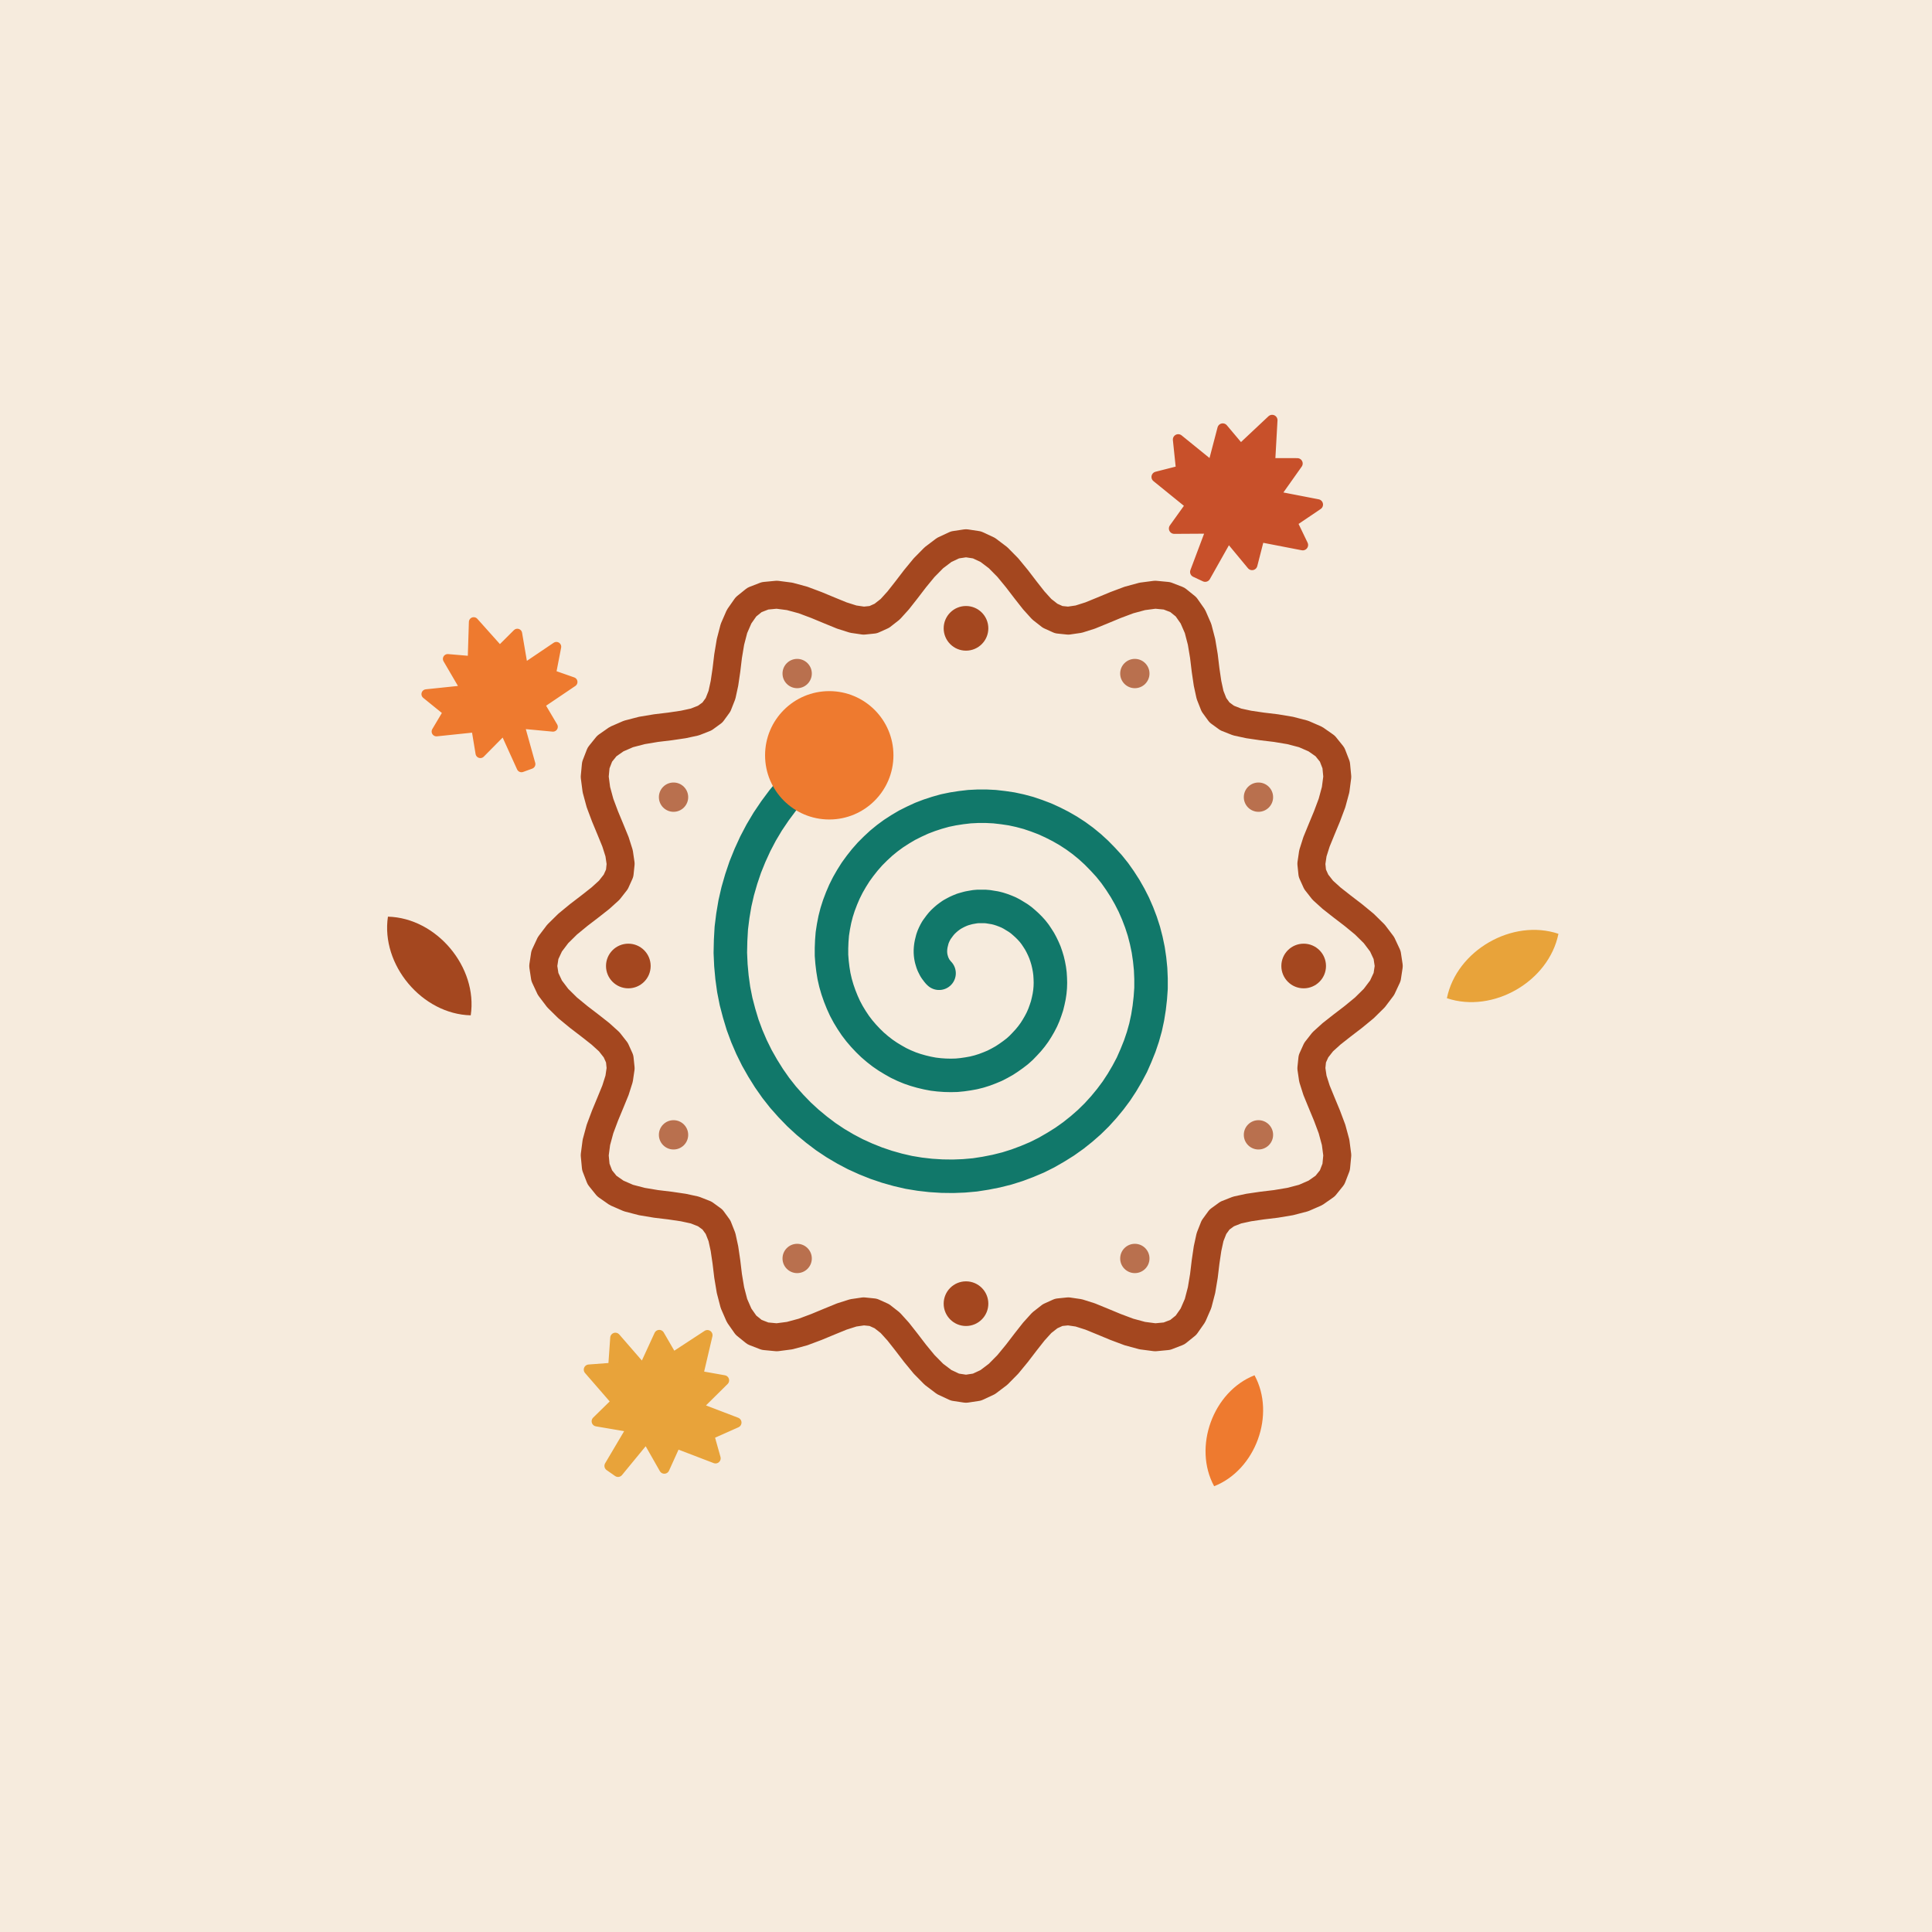
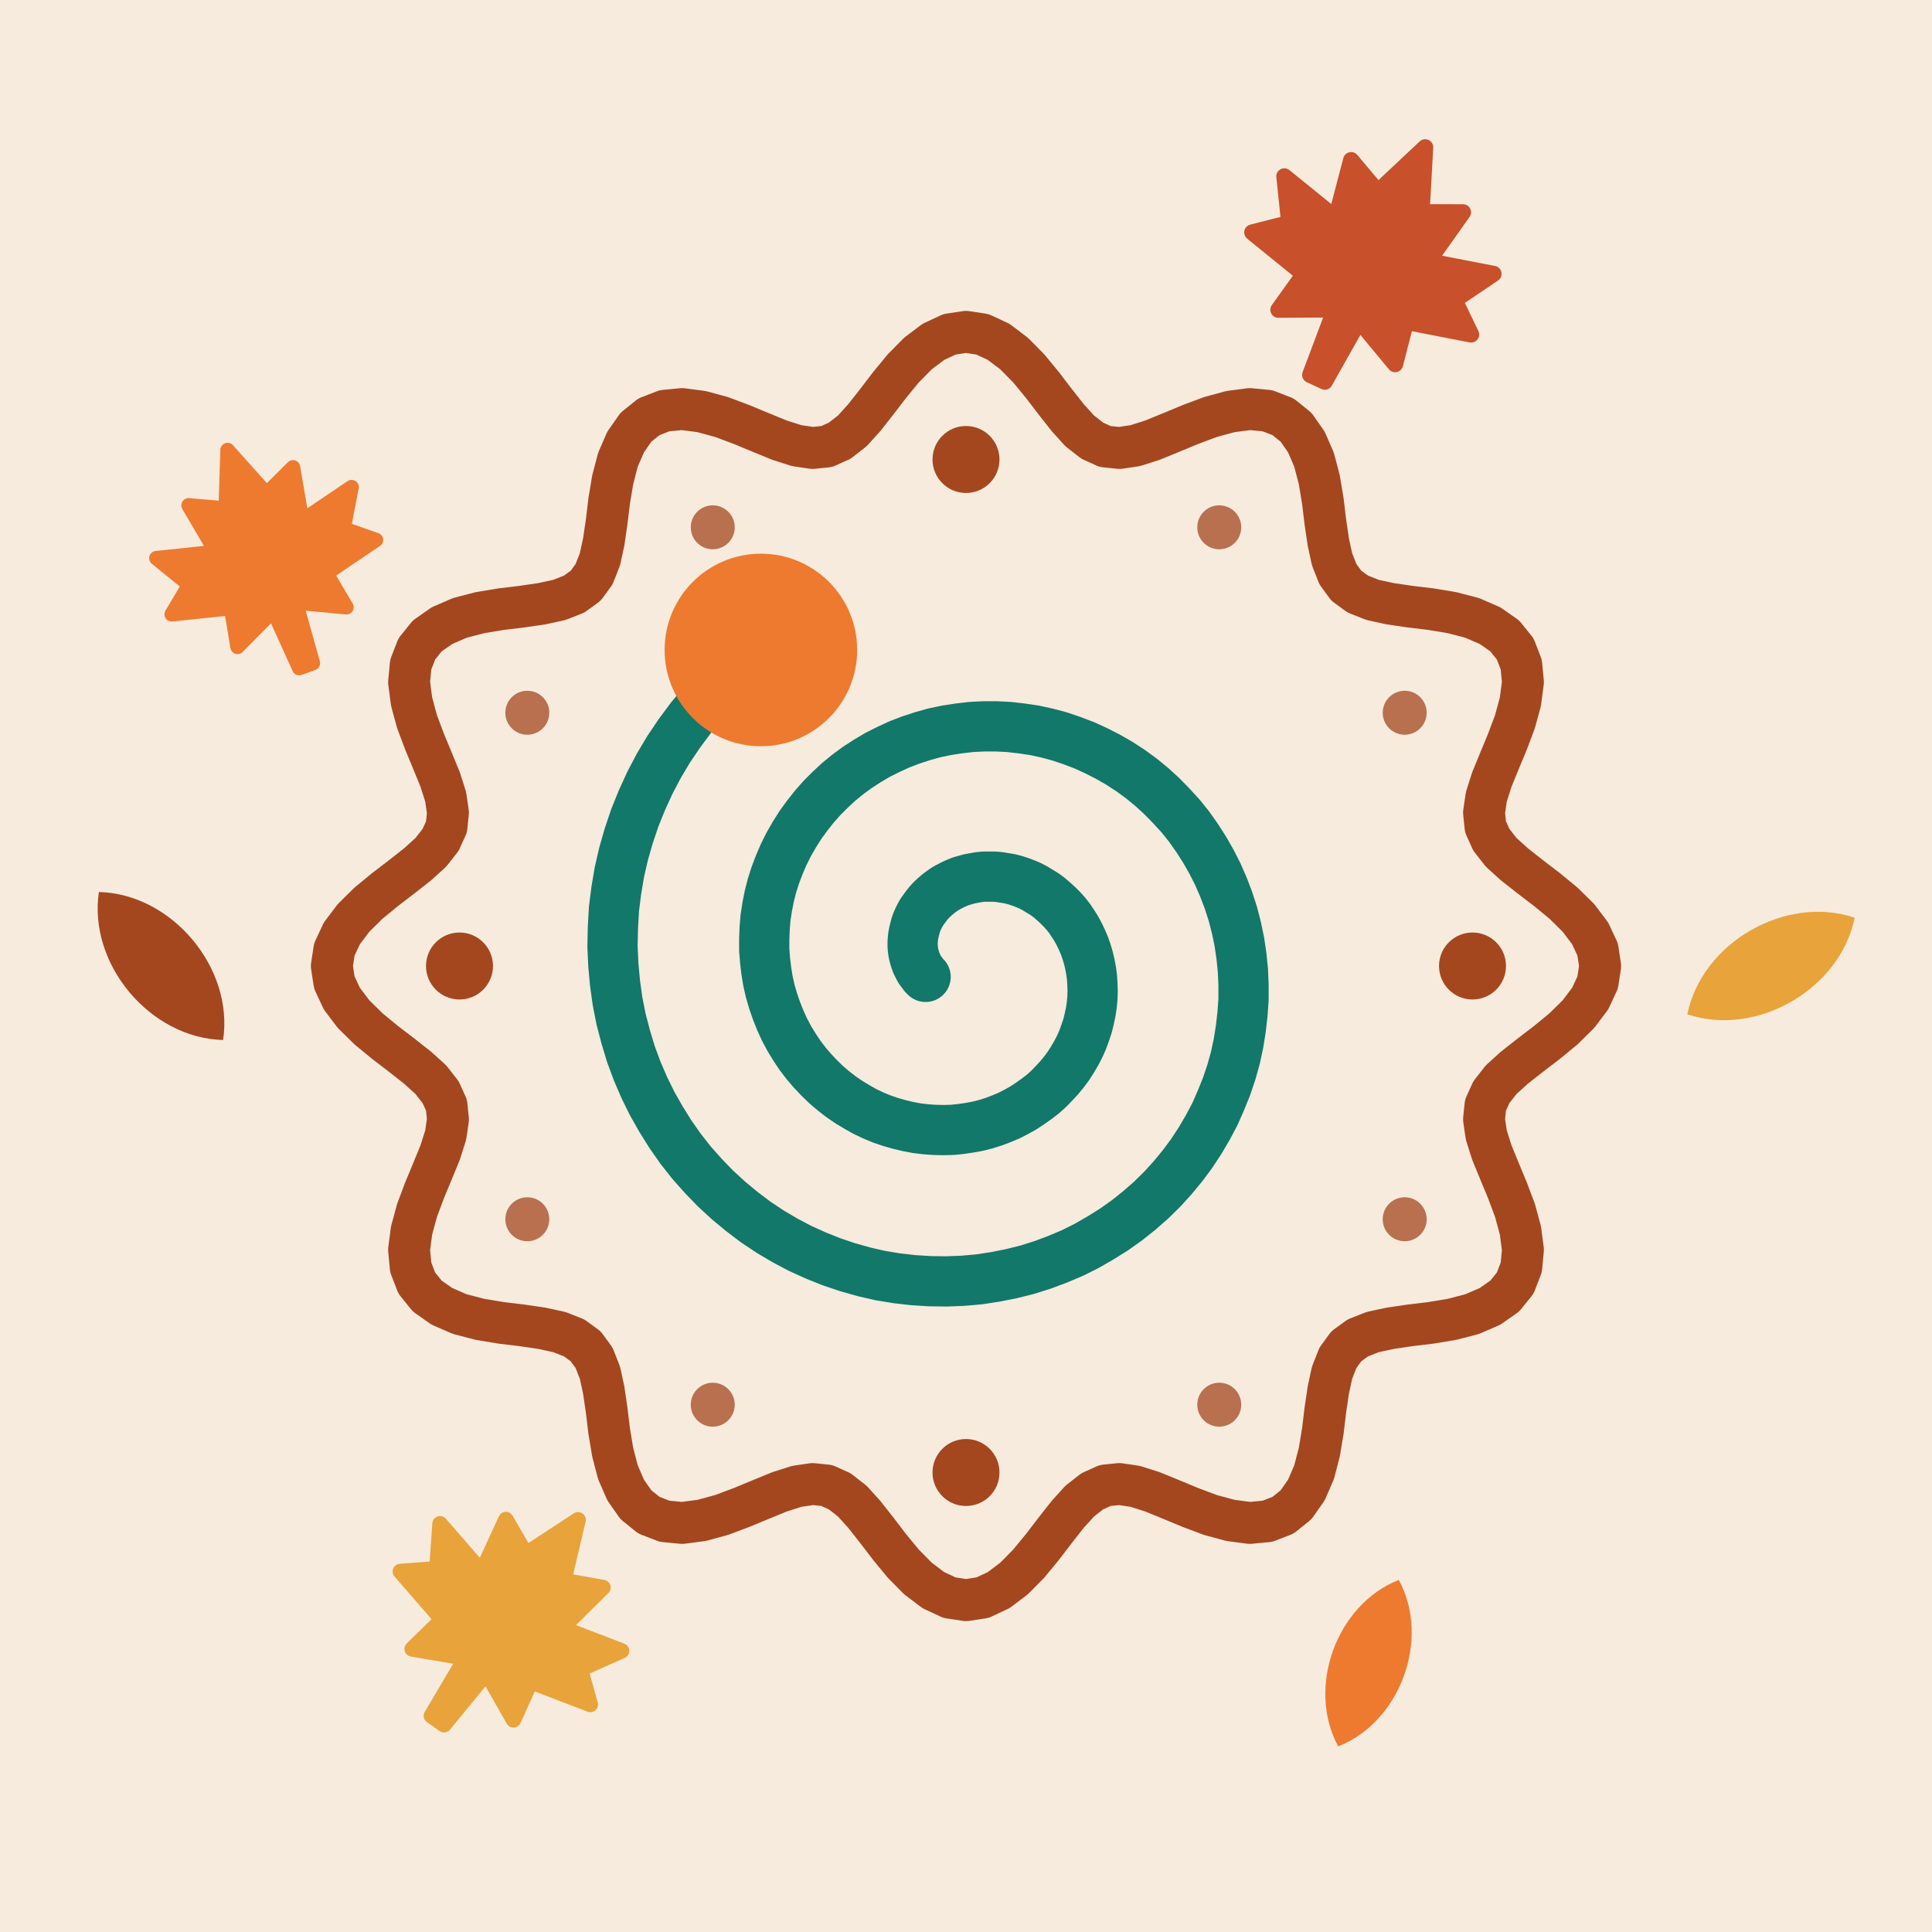
- <svg xmlns="http://www.w3.org/2000/svg" viewBox="0 0 108 108" width="512" height="512">
+ <svg xmlns="http://www.w3.org/2000/svg" viewBox="18 18 72 72" width="512" height="512">
  <rect width="108" height="108" fill="#F6EBDD" />
  <g transform="translate(69.00 28.02) rotate(25) scale(0.5)">
    <path d="M0 -10 L1.8 -5.5 L4.6 -6.8 L3.8 -2.4 L8.6 -3.6 L6.8 -0.6 L9 1.2 L4.2 2.4 L4.8 5.6 L1 3.8 L0.6 9 L-0.6 9 L-1 3.8 L-4.8 5.6 L-4.2 2.4 L-9 1.2 L-6.8 -0.6 L-8.6 -3.6 L-3.8 -2.4 L-4.6 -6.8 L-1.8 -5.5 Z" fill="#C8502A" stroke="#C8502A" stroke-width="1.2" stroke-linejoin="round" />
  </g>
  <g transform="translate(84.00 54.00) rotate(60) scale(0.6)">
    <path d="M0 -6 C3.4 -3 3.4 3 0 6 C-3.4 3 -3.4 -3 0 -6 Z" fill="#E8A33A" />
  </g>
  <g transform="translate(69.00 79.98) rotate(20) scale(0.55)">
    <path d="M0 -6 C3.4 -3 3.4 3 0 6 C-3.4 3 -3.4 -3 0 -6 Z" fill="#EE7A2F" />
  </g>
  <g transform="translate(36.79 78.57) rotate(35) scale(0.48)">
    <path d="M0 -10 L1.8 -5.5 L4.6 -6.8 L3.8 -2.4 L8.6 -3.6 L6.8 -0.6 L9 1.2 L4.2 2.4 L4.8 5.6 L1 3.8 L0.6 9 L-0.6 9 L-1 3.8 L-4.8 5.6 L-4.2 2.4 L-9 1.2 L-6.8 -0.6 L-8.6 -3.6 L-3.8 -2.4 L-4.6 -6.8 L-1.8 -5.5 Z" fill="#E8A33A" stroke="#E8A33A" stroke-width="1.2" stroke-linejoin="round" />
  </g>
  <g transform="translate(24.00 54.00) rotate(-40) scale(0.6)">
    <path d="M0 -6 C3.4 -3 3.4 3 0 6 C-3.4 3 -3.4 -3 0 -6 Z" fill="#A4471F" />
  </g>
  <g transform="translate(28.02 39.00) rotate(-20) scale(0.45)">
    <path d="M0 -10 L1.8 -5.5 L4.6 -6.8 L3.8 -2.4 L8.6 -3.6 L6.8 -0.6 L9 1.2 L4.2 2.4 L4.8 5.6 L1 3.8 L0.6 9 L-0.6 9 L-1 3.8 L-4.8 5.6 L-4.2 2.4 L-9 1.2 L-6.8 -0.6 L-8.6 -3.6 L-3.8 -2.4 L-4.6 -6.8 L-1.8 -5.5 Z" fill="#EE7A2F" stroke="#EE7A2F" stroke-width="1.2" stroke-linejoin="round" />
  </g>
  <g transform="translate(54 54) scale(0.78) translate(-54 -54)">
    <path d="M54.00 23.70 L54.79 23.82 L55.56 24.18 L56.30 24.74 L57.00 25.45 L57.65 26.24 L58.27 27.05 L58.86 27.80 L59.43 28.43 L60.03 28.90 L60.65 29.18 L61.33 29.25 L62.08 29.14 L62.90 28.88 L63.78 28.52 L64.72 28.13 L65.68 27.77 L66.64 27.51 L67.56 27.39 L68.40 27.47 L69.15 27.76 L69.77 28.26 L70.26 28.96 L70.63 29.81 L70.88 30.77 L71.05 31.79 L71.17 32.79 L71.31 33.74 L71.49 34.57 L71.77 35.28 L72.17 35.83 L72.72 36.23 L73.43 36.51 L74.26 36.69 L75.21 36.83 L76.21 36.95 L77.23 37.12 L78.19 37.37 L79.04 37.74 L79.74 38.23 L80.24 38.85 L80.53 39.60 L80.61 40.44 L80.49 41.36 L80.23 42.32 L79.87 43.28 L79.48 44.22 L79.12 45.10 L78.86 45.92 L78.75 46.67 L78.82 47.35 L79.10 47.97 L79.57 48.57 L80.20 49.14 L80.95 49.73 L81.76 50.35 L82.55 51.00 L83.26 51.70 L83.82 52.44 L84.18 53.21 L84.30 54.00 L84.18 54.79 L83.82 55.56 L83.26 56.30 L82.55 57.00 L81.76 57.65 L80.95 58.27 L80.20 58.86 L79.57 59.43 L79.10 60.03 L78.82 60.65 L78.75 61.33 L78.86 62.08 L79.12 62.90 L79.48 63.78 L79.87 64.72 L80.23 65.68 L80.49 66.64 L80.61 67.56 L80.53 68.40 L80.24 69.15 L79.74 69.77 L79.04 70.26 L78.19 70.63 L77.23 70.88 L76.21 71.05 L75.21 71.17 L74.26 71.31 L73.43 71.49 L72.72 71.77 L72.17 72.17 L71.77 72.72 L71.49 73.43 L71.31 74.26 L71.17 75.21 L71.05 76.21 L70.88 77.23 L70.63 78.19 L70.26 79.04 L69.77 79.74 L69.15 80.24 L68.40 80.53 L67.56 80.61 L66.64 80.49 L65.68 80.23 L64.72 79.87 L63.78 79.48 L62.90 79.12 L62.08 78.86 L61.33 78.75 L60.65 78.82 L60.03 79.10 L59.43 79.57 L58.86 80.20 L58.27 80.95 L57.65 81.76 L57.00 82.55 L56.30 83.26 L55.56 83.82 L54.79 84.18 L54.00 84.30 L53.21 84.18 L52.44 83.82 L51.70 83.26 L51.00 82.55 L50.35 81.76 L49.73 80.95 L49.14 80.20 L48.57 79.57 L47.97 79.10 L47.35 78.82 L46.67 78.75 L45.92 78.86 L45.10 79.12 L44.22 79.48 L43.28 79.87 L42.32 80.23 L41.36 80.49 L40.44 80.61 L39.60 80.53 L38.85 80.24 L38.23 79.74 L37.74 79.04 L37.37 78.19 L37.12 77.23 L36.95 76.21 L36.83 75.21 L36.69 74.26 L36.51 73.43 L36.23 72.72 L35.83 72.17 L35.28 71.77 L34.57 71.49 L33.74 71.31 L32.79 71.17 L31.79 71.05 L30.77 70.88 L29.81 70.63 L28.96 70.26 L28.26 69.77 L27.76 69.15 L27.47 68.40 L27.39 67.56 L27.51 66.64 L27.77 65.68 L28.13 64.72 L28.52 63.78 L28.88 62.90 L29.14 62.08 L29.25 61.33 L29.18 60.65 L28.90 60.03 L28.43 59.43 L27.80 58.86 L27.05 58.27 L26.24 57.65 L25.45 57.00 L24.74 56.30 L24.18 55.56 L23.82 54.79 L23.70 54.00 L23.82 53.21 L24.18 52.44 L24.74 51.70 L25.45 51.00 L26.24 50.35 L27.05 49.73 L27.80 49.14 L28.43 48.57 L28.90 47.97 L29.18 47.35 L29.25 46.67 L29.14 45.92 L28.88 45.10 L28.52 44.22 L28.13 43.28 L27.77 42.32 L27.51 41.36 L27.39 40.44 L27.47 39.60 L27.76 38.85 L28.26 38.23 L28.96 37.74 L29.81 37.37 L30.77 37.12 L31.79 36.95 L32.79 36.83 L33.74 36.69 L34.57 36.51 L35.28 36.23 L35.83 35.83 L36.23 35.28 L36.51 34.57 L36.69 33.74 L36.83 32.79 L36.95 31.79 L37.12 30.77 L37.37 29.81 L37.74 28.96 L38.23 28.26 L38.85 27.76 L39.60 27.47 L40.44 27.39 L41.36 27.51 L42.32 27.77 L43.28 28.13 L44.22 28.52 L45.10 28.88 L45.92 29.14 L46.67 29.25 L47.35 29.18 L47.97 28.90 L48.57 28.43 L49.14 27.80 L49.73 27.05 L50.35 26.24 L51.00 25.45 L51.70 24.74 L52.44 24.18 L53.21 23.82 Z" fill="none" stroke="#A4471F" stroke-width="2" stroke-linejoin="round" />
    <circle cx="54" cy="29.8" r="1.60" fill="#A4471F" opacity="1" />
    <circle cx="66.1" cy="33.04" r="1.05" fill="#A4471F" opacity="0.75" />
    <circle cx="74.96" cy="41.9" r="1.05" fill="#A4471F" opacity="0.75" />
    <circle cx="78.2" cy="54" r="1.60" fill="#A4471F" opacity="1" />
    <circle cx="74.96" cy="66.1" r="1.05" fill="#A4471F" opacity="0.75" />
    <circle cx="66.1" cy="74.96" r="1.05" fill="#A4471F" opacity="0.75" />
    <circle cx="54" cy="78.2" r="1.60" fill="#A4471F" opacity="1" />
    <circle cx="41.9" cy="74.96" r="1.05" fill="#A4471F" opacity="0.75" />
    <circle cx="33.04" cy="66.1" r="1.05" fill="#A4471F" opacity="0.75" />
    <circle cx="29.8" cy="54" r="1.60" fill="#A4471F" opacity="1" />
    <circle cx="33.04" cy="41.9" r="1.05" fill="#A4471F" opacity="0.75" />
    <circle cx="41.9" cy="33.04" r="1.05" fill="#A4471F" opacity="0.75" />
    <path d="M52.07 54.52 L51.98 54.43 L51.91 54.33 L51.83 54.23 L51.76 54.12 L51.70 54.00 L51.64 53.88 L51.59 53.75 L51.55 53.62 L51.51 53.48 L51.48 53.33 L51.46 53.18 L51.45 53.03 L51.45 52.87 L51.46 52.72 L51.48 52.55 L51.51 52.39 L51.55 52.23 L51.59 52.07 L51.65 51.90 L51.72 51.74 L51.80 51.58 L51.89 51.42 L52.00 51.27 L52.11 51.12 L52.23 50.97 L52.36 50.83 L52.51 50.69 L52.66 50.56 L52.82 50.44 L52.99 50.32 L53.17 50.22 L53.36 50.12 L53.56 50.03 L53.76 49.95 L53.97 49.89 L54.19 49.83 L54.41 49.79 L54.64 49.75 L54.87 49.73 L55.11 49.73 L55.35 49.73 L55.59 49.75 L55.83 49.79 L56.08 49.83 L56.32 49.89 L56.57 49.97 L56.81 50.06 L57.05 50.16 L57.28 50.28 L57.51 50.42 L57.74 50.56 L57.96 50.72 L58.17 50.90 L58.38 51.09 L58.58 51.29 L58.77 51.50 L58.95 51.73 L59.11 51.97 L59.27 52.22 L59.41 52.48 L59.54 52.75 L59.66 53.03 L59.76 53.32 L59.85 53.62 L59.92 53.92 L59.98 54.24 L60.02 54.55 L60.04 54.87 L60.05 55.20 L60.04 55.53 L60.01 55.86 L59.96 56.19 L59.89 56.52 L59.81 56.85 L59.70 57.18 L59.58 57.51 L59.44 57.83 L59.28 58.14 L59.10 58.45 L58.91 58.75 L58.69 59.05 L58.46 59.33 L58.21 59.60 L57.95 59.87 L57.67 60.12 L57.37 60.35 L57.06 60.57 L56.74 60.78 L56.40 60.97 L56.05 61.15 L55.69 61.30 L55.32 61.44 L54.94 61.56 L54.54 61.66 L54.15 61.73 L53.74 61.79 L53.33 61.83 L52.91 61.84 L52.49 61.83 L52.07 61.80 L51.65 61.75 L51.23 61.67 L50.81 61.57 L50.39 61.45 L49.98 61.31 L49.57 61.14 L49.17 60.95 L48.78 60.73 L48.40 60.50 L48.02 60.24 L47.66 59.96 L47.31 59.66 L46.98 59.34 L46.66 59.00 L46.36 58.65 L46.07 58.27 L45.81 57.88 L45.56 57.47 L45.33 57.04 L45.13 56.60 L44.95 56.15 L44.79 55.69 L44.65 55.21 L44.54 54.73 L44.46 54.24 L44.40 53.74 L44.36 53.23 L44.36 52.72 L44.38 52.21 L44.42 51.70 L44.50 51.18 L44.60 50.67 L44.73 50.16 L44.89 49.66 L45.08 49.16 L45.29 48.67 L45.53 48.19 L45.80 47.72 L46.09 47.26 L46.41 46.82 L46.75 46.39 L47.12 45.97 L47.51 45.58 L47.92 45.20 L48.36 44.84 L48.81 44.51 L49.29 44.20 L49.78 43.91 L50.30 43.65 L50.82 43.41 L51.37 43.20 L51.92 43.02 L52.49 42.86 L53.07 42.74 L53.65 42.65 L54.25 42.58 L54.85 42.55 L55.45 42.55 L56.05 42.58 L56.66 42.65 L57.27 42.74 L57.87 42.87 L58.47 43.03 L59.06 43.23 L59.64 43.45 L60.21 43.71 L60.78 44.00 L61.32 44.31 L61.86 44.66 L62.38 45.04 L62.88 45.45 L63.35 45.88 L63.81 46.35 L64.25 46.83 L64.66 47.34 L65.04 47.88 L65.40 48.44 L65.73 49.02 L66.03 49.61 L66.30 50.23 L66.54 50.86 L66.75 51.51 L66.92 52.17 L67.06 52.84 L67.16 53.52 L67.23 54.21 L67.26 54.90 L67.26 55.60 L67.21 56.30 L67.13 57.00 L67.02 57.69 L66.87 58.39 L66.68 59.07 L66.45 59.75 L66.18 60.42 L65.89 61.08 L65.55 61.72 L65.18 62.35 L64.78 62.96 L64.34 63.55 L63.87 64.12 L63.37 64.67 L62.84 65.19 L62.28 65.68 L61.69 66.15 L61.07 66.59 L60.43 66.99 L59.77 67.37 L59.09 67.71 L58.38 68.01 L57.66 68.28 L56.93 68.51 L56.17 68.70 L55.41 68.85 L54.64 68.97 L53.85 69.04 L53.07 69.07 L52.28 69.06 L51.48 69.01 L50.69 68.92 L49.90 68.79 L49.12 68.61 L48.34 68.39 L47.57 68.13 L46.82 67.83 L46.07 67.49 L45.35 67.11 L44.64 66.69 L43.95 66.23 L43.29 65.73 L42.65 65.20 L42.03 64.63 L41.45 64.03 L40.89 63.40 L40.37 62.74 L39.88 62.04 L39.43 61.32 L39.01 60.58 L38.63 59.81 L38.29 59.02 L37.99 58.21 L37.74 57.38 L37.52 56.54 L37.35 55.68 L37.23 54.81 L37.15 53.94 L37.11 53.05 L37.13 52.17 L37.18 51.28 L37.29 50.40 L37.44 49.51 L37.64 48.64 L37.89 47.77 L38.18 46.91 L38.52 46.07 L38.90 45.24 L39.32 44.44 L39.79 43.65 L40.31 42.88 L40.86 42.14 L41.45 41.43 L42.08 40.75 L42.75 40.10 L43.46 39.48 L44.20 38.90" fill="none" stroke="#11786A" stroke-width="2.4" stroke-linecap="round" stroke-linejoin="round" />
    <circle cx="44.2" cy="38.9" r="4.60" fill="#EE7A2F" />
  </g>
</svg>
